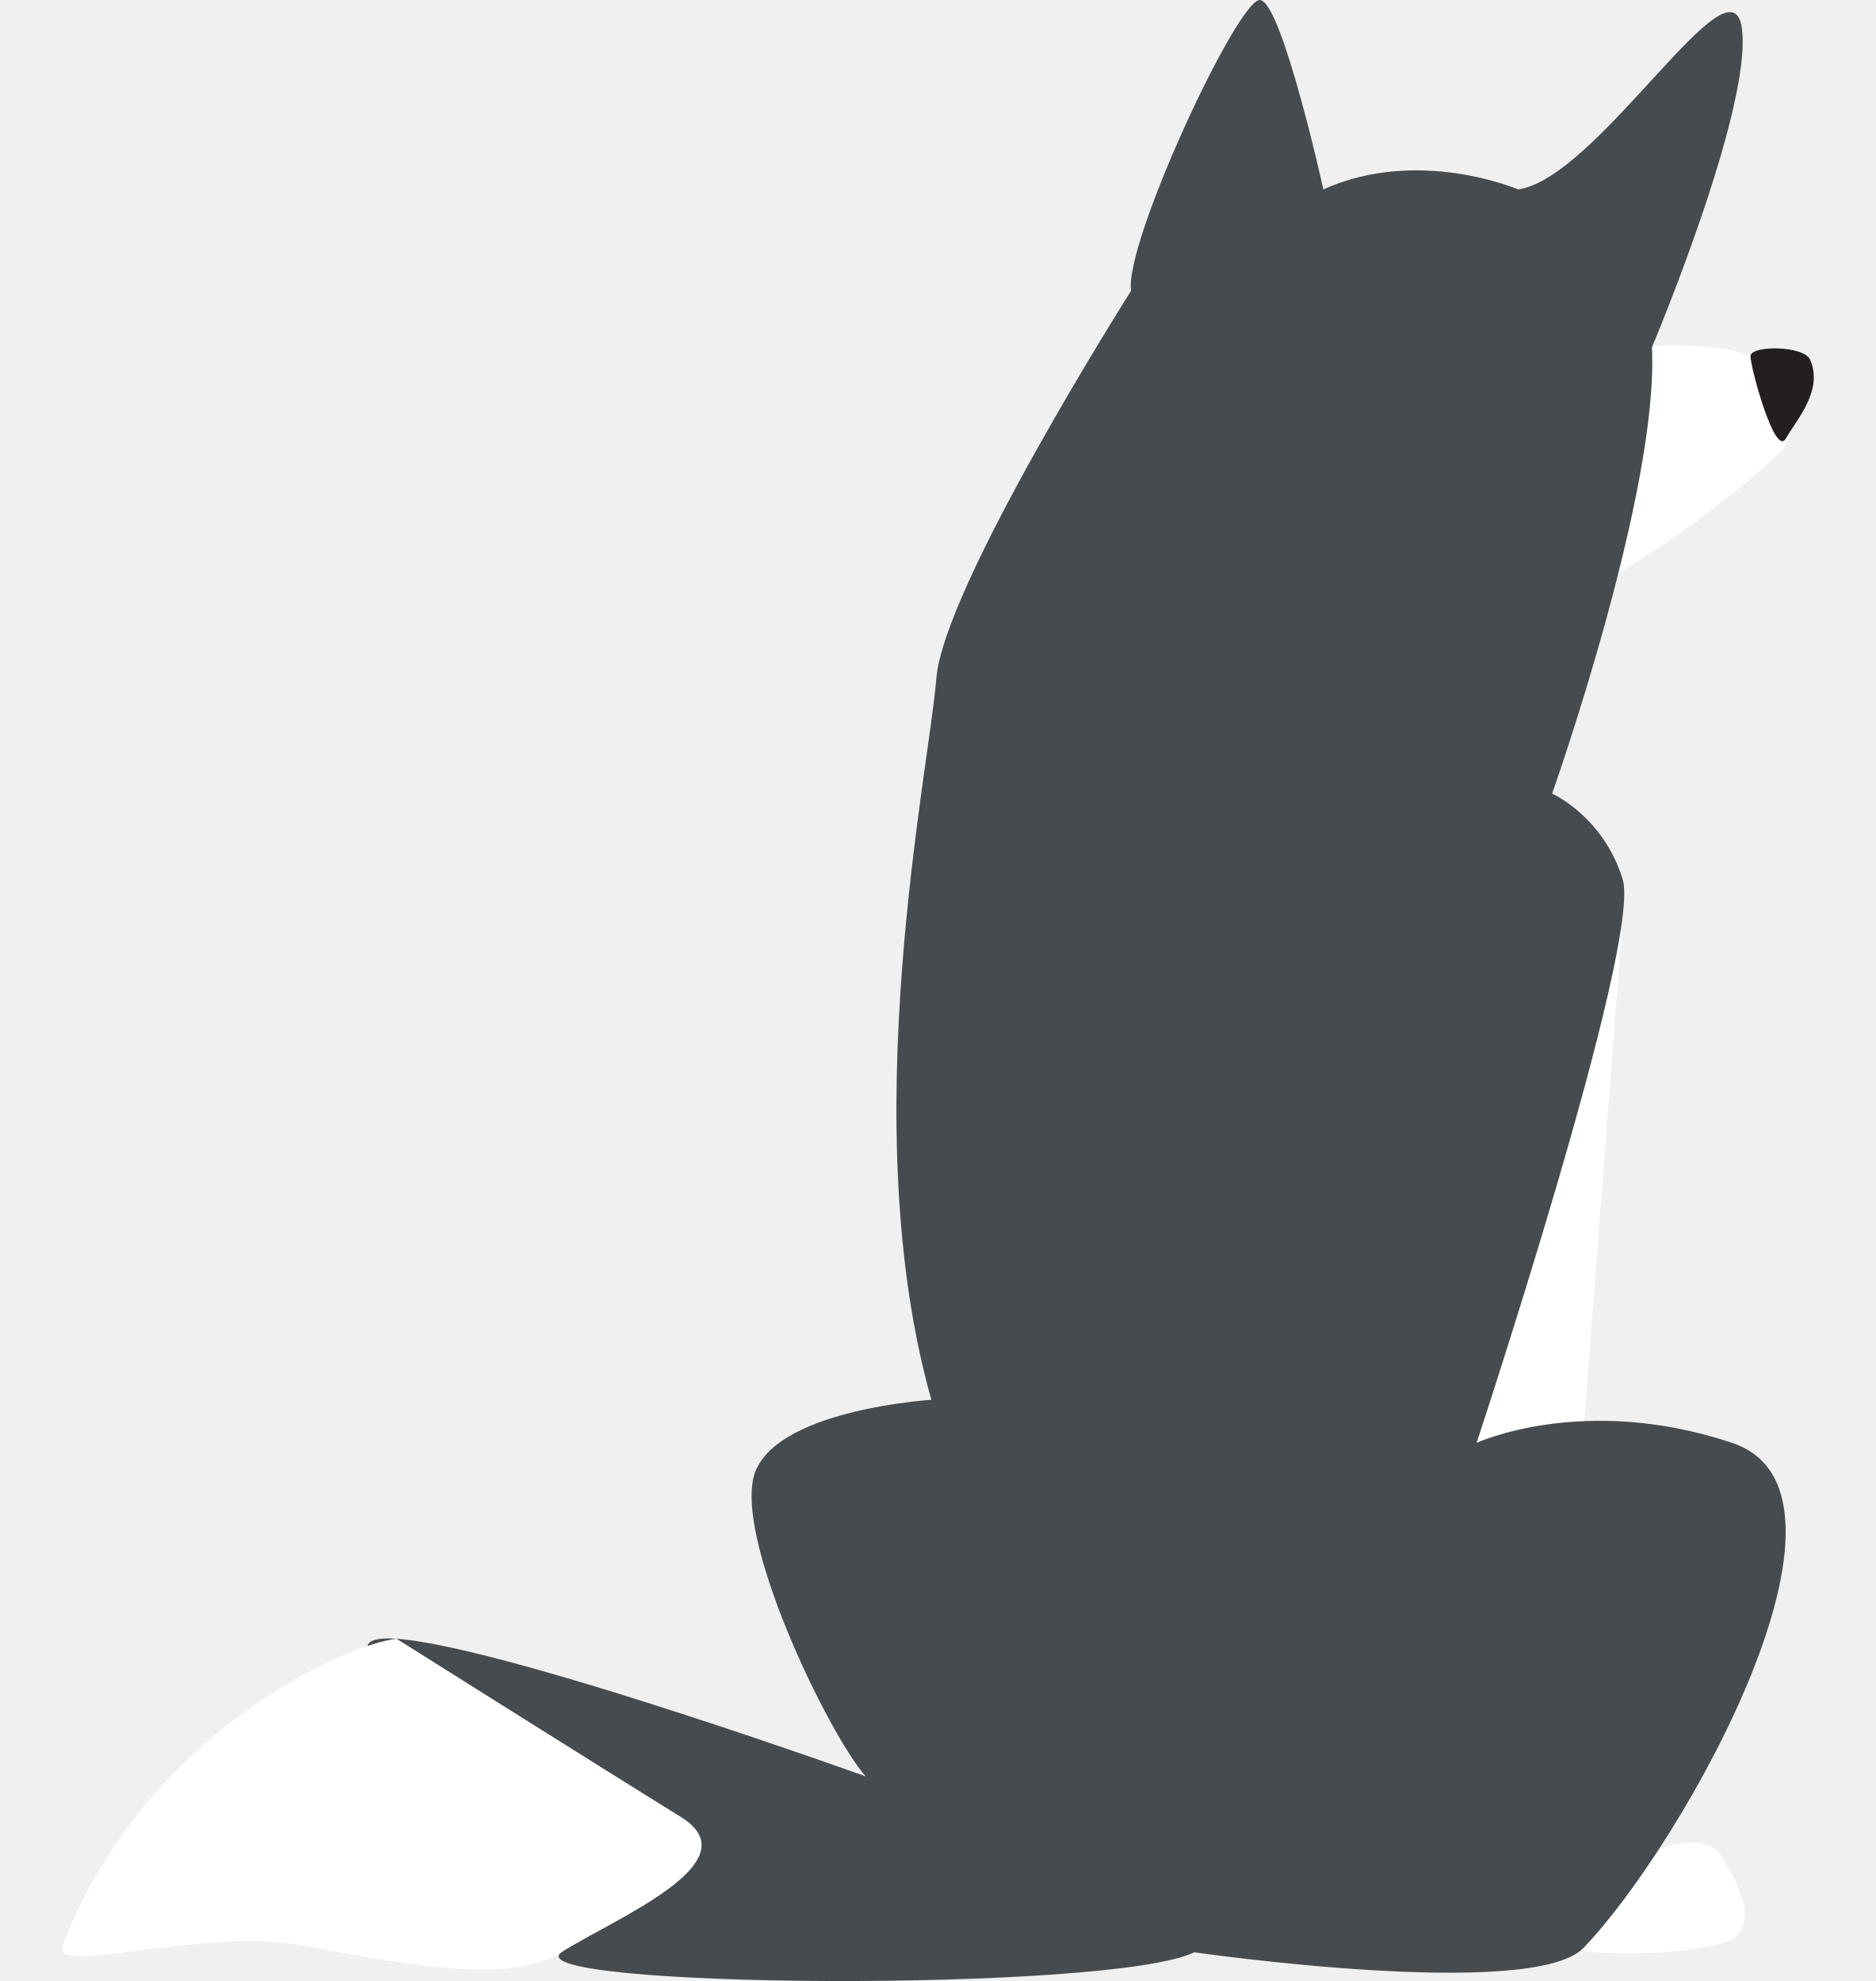
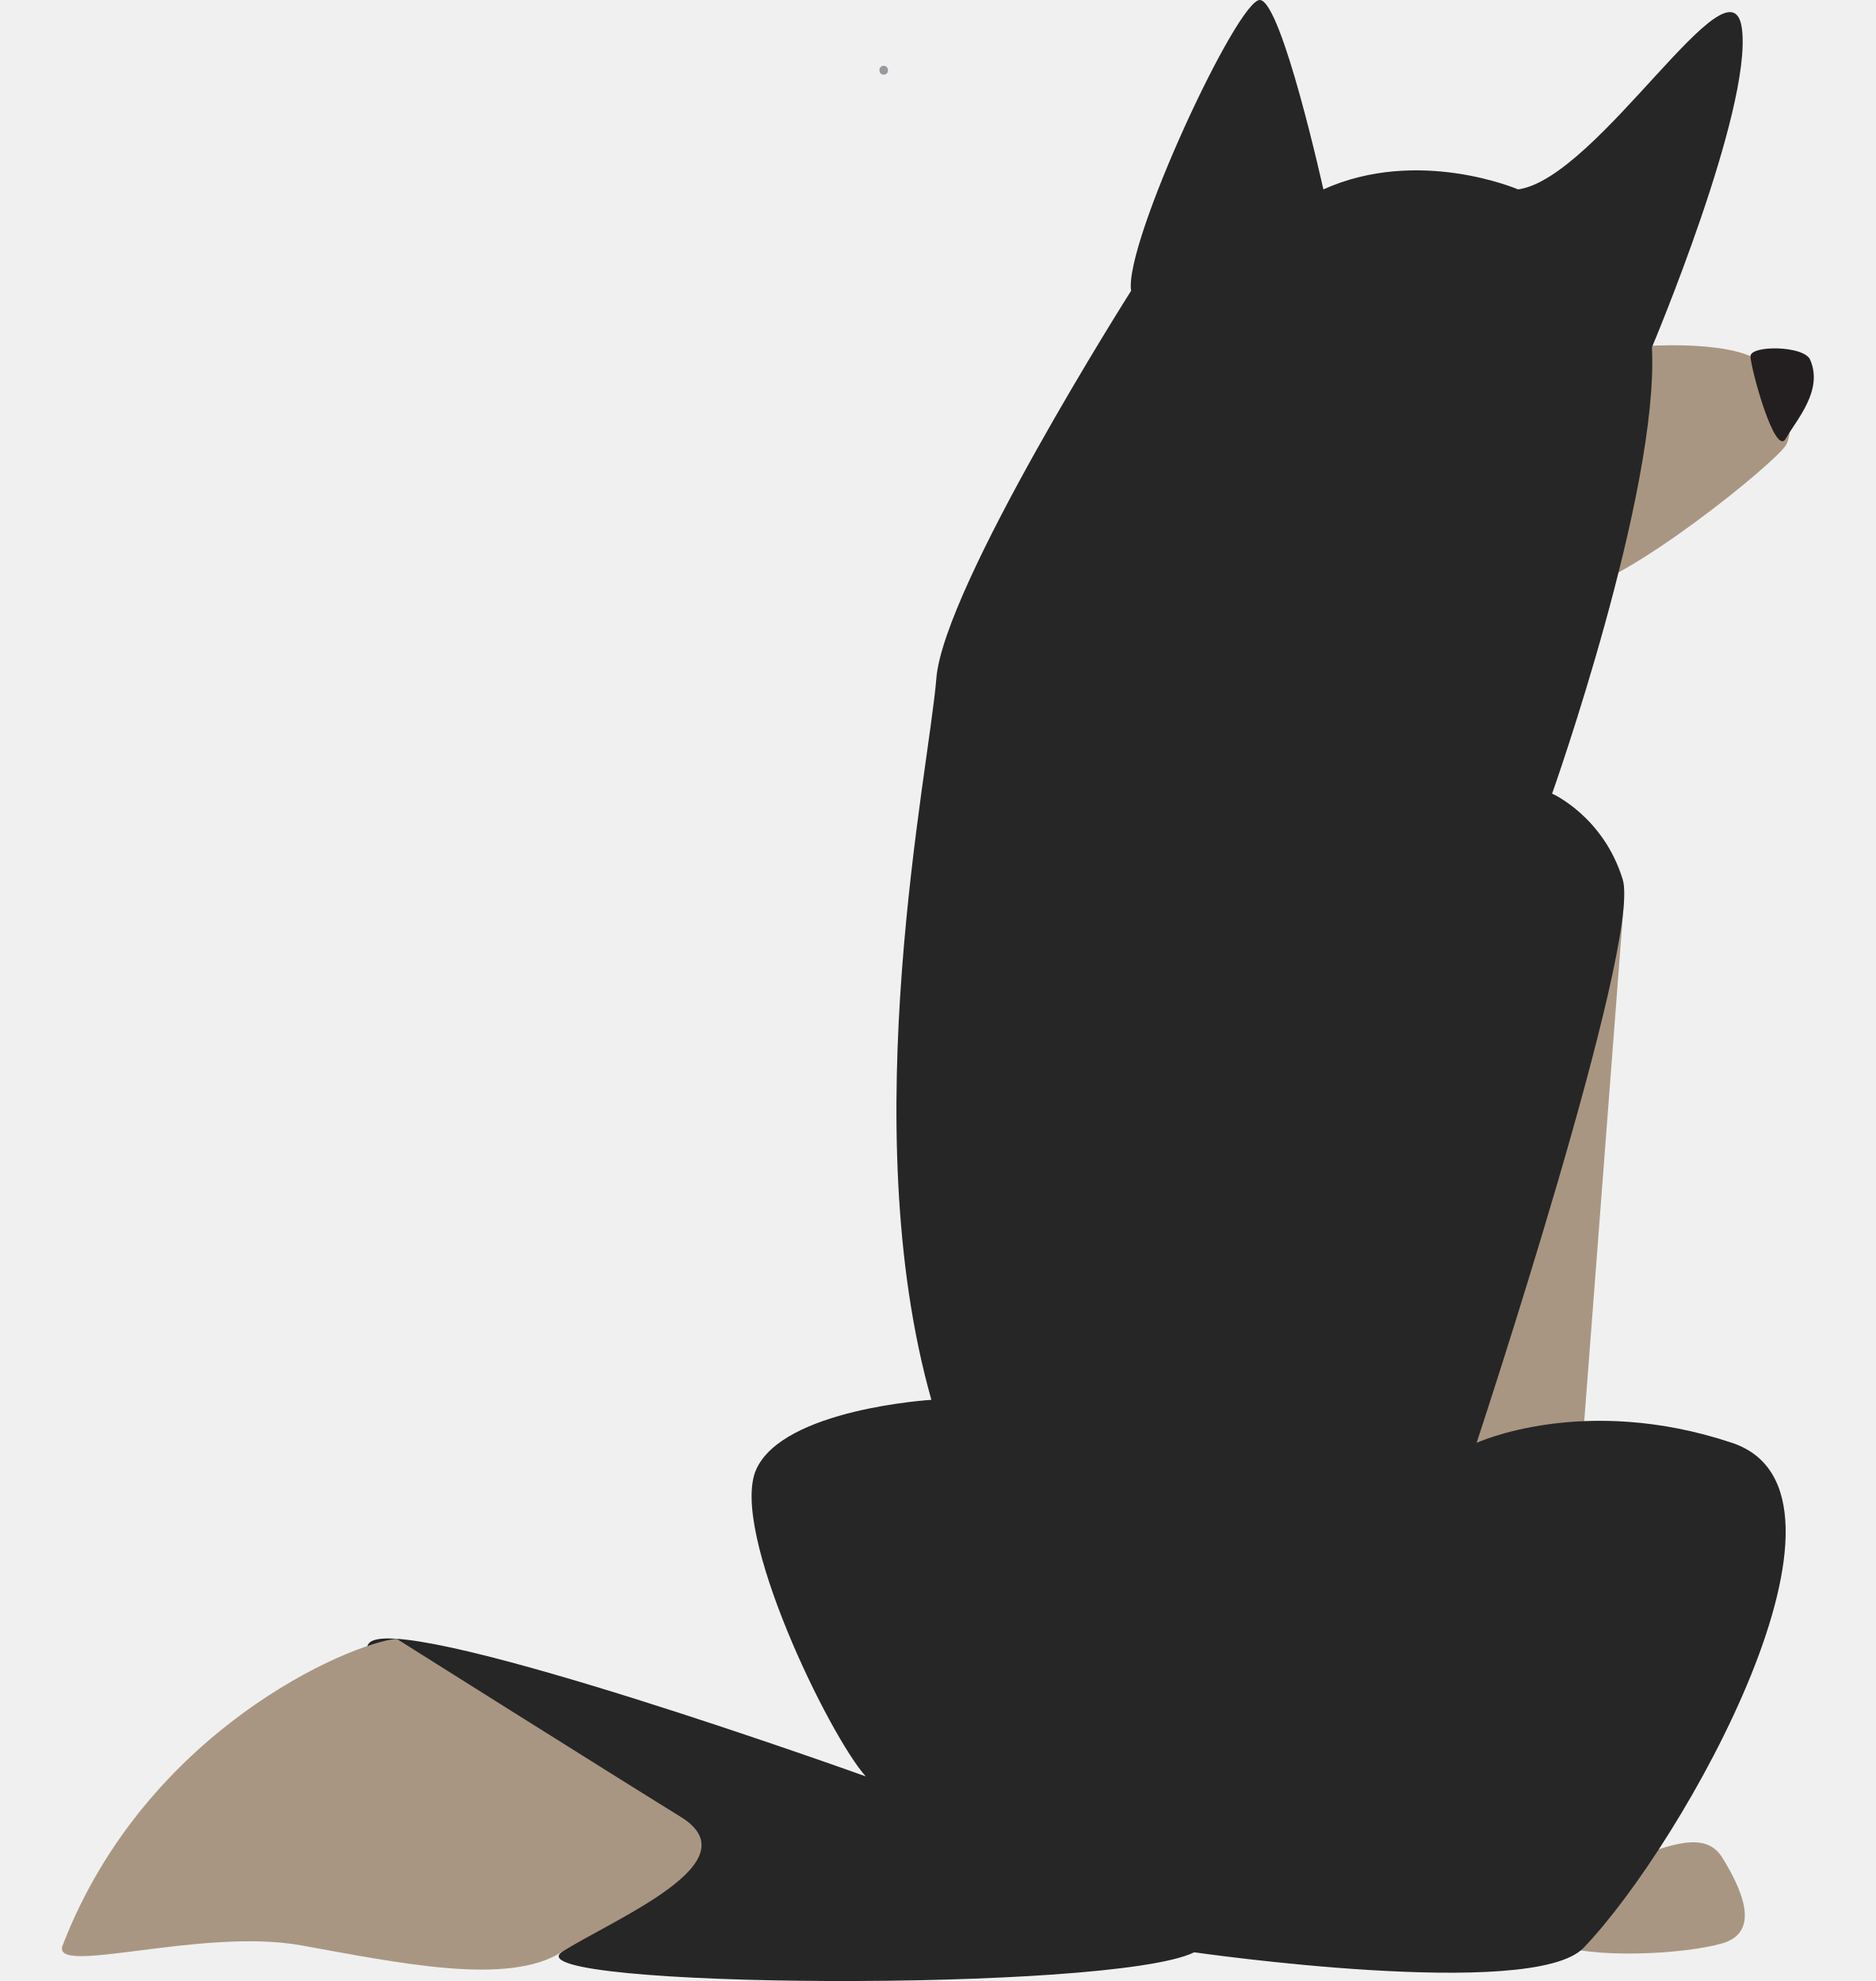
<svg xmlns="http://www.w3.org/2000/svg" width="71" height="75" viewBox="0 0 989.46 1119.14">
  <g id="Layer_2" data-name="Layer 2">
    <g id="Layer_2-2" data-name="Layer 2">
-       <path d="M863.58,1059.64c38.36-15.25,63.23-28,74.23-10.18s22,42,0,48.4-75.6,8.91-94.84,0C843,1097.85,852.3,1064.13,863.58,1059.64Z" fill="#fff" />
-       <path d="M854,489.08l28.22,20.61L854,878.8s-64.6,44.56-68.73,44.56-49.48-6.37-59.09-51-35.74-21.65-15.11-119.72S854,489.08,854,489.08Z" fill="#fff" />
-       <path d="M856.13,201.26c28.18-7.64,77.66-8.91,97.59,0s26.17,40.12,19.95,50.31S883.6,329.89,852,334.34,856.13,201.26,856.13,201.26Z" fill="#fff" />
+       <path d="M464.15,42.18c3.22,0,3.23-5,0-5s-3.22,5,0,5Z" fill="#97999c" />
+       <path d="M863.58,1059.64c38.36-15.25,63.23-28,74.23-10.18s22,42,0,48.4-75.6,8.91-94.84,0C843,1097.85,852.3,1064.13,863.58,1059.64Z" fill="#a99682" />
+       <path d="M854,489.08l28.22,20.61L854,878.8s-64.6,44.56-68.73,44.56-49.48-6.37-59.09-51-35.74-21.65-15.11-119.72S854,489.08,854,489.08Z" fill="#a99682" />
+       <path d="M856.13,201.26c28.18-7.64,77.66-8.91,97.59,0s26.17,40.12,19.95,50.31S883.6,329.89,852,334.34,856.13,201.26,856.13,201.26Z" fill="#a99682" />
      <path d="M987.39,203.18c-3.48-8-33.67-8.28-33.67-1.91s13.8,57.31,19.95,46.49S995,220.53,987.39,203.18Z" fill="#231f20" />
-       <path d="M175,927.1C149,940.32,309.66,1082.49,282.16,1102.87s310.64,23,357.37.05c0,0,191.06,27.58,219.92-2.52,56.72-59.15,167.72-257.24,83.88-285.27s-144.32,0-144.32,0,93.5-282.72,82.51-318.38-39.85-48.4-39.85-48.4,60.5-170.65,56.38-252.16c0,0,56.37-133.72,50.88-179.57S867.83,100.65,822.47,107c0,0-56.35-24.21-110,0,0,0-23.36-105.71-35.73-107s-77,137.53-72.87,164.28c0,0-105.85,166.82-110,219s-46.77,252.16-2.8,407.54c0,0-83.85,5.08-99,39.47S433.37,980.63,454,1003.55C454,1003.55,202.47,913.1,175,927.1Z" fill="#464b4f" />
-       <path d="M189,925.81C162.6,928.37,47.34,977.26.39,1099c-6.87,17.83,78.35-10.18,134.7,0s116.83,22.94,147.07,3.84,108.6-50.93,67.36-76.41S189,925.81,189,925.81Z" fill="#fff" />
+       <path d="M175,927.1C149,940.32,309.66,1082.49,282.16,1102.87s310.64,23,357.37.05c0,0,191.06,27.58,219.92-2.52,56.72-59.15,167.72-257.24,83.88-285.27s-144.32,0-144.32,0,93.5-282.72,82.51-318.38-39.85-48.4-39.85-48.4,60.5-170.65,56.38-252.16c0,0,56.37-133.72,50.88-179.57S867.83,100.65,822.47,107c0,0-56.35-24.21-110,0,0,0-23.36-105.71-35.73-107s-77,137.53-72.87,164.28c0,0-105.85,166.82-110,219s-46.77,252.16-2.8,407.54c0,0-83.85,5.08-99,39.47S433.37,980.63,454,1003.55C454,1003.55,202.47,913.1,175,927.1Z" fill="#262627" />
+       <path d="M189,925.81C162.6,928.37,47.34,977.26.39,1099c-6.87,17.83,78.35-10.18,134.7,0s116.83,22.94,147.07,3.84,108.6-50.93,67.36-76.41S189,925.81,189,925.81Z" fill="#a99682" />
    </g>
  </g>
</svg>
